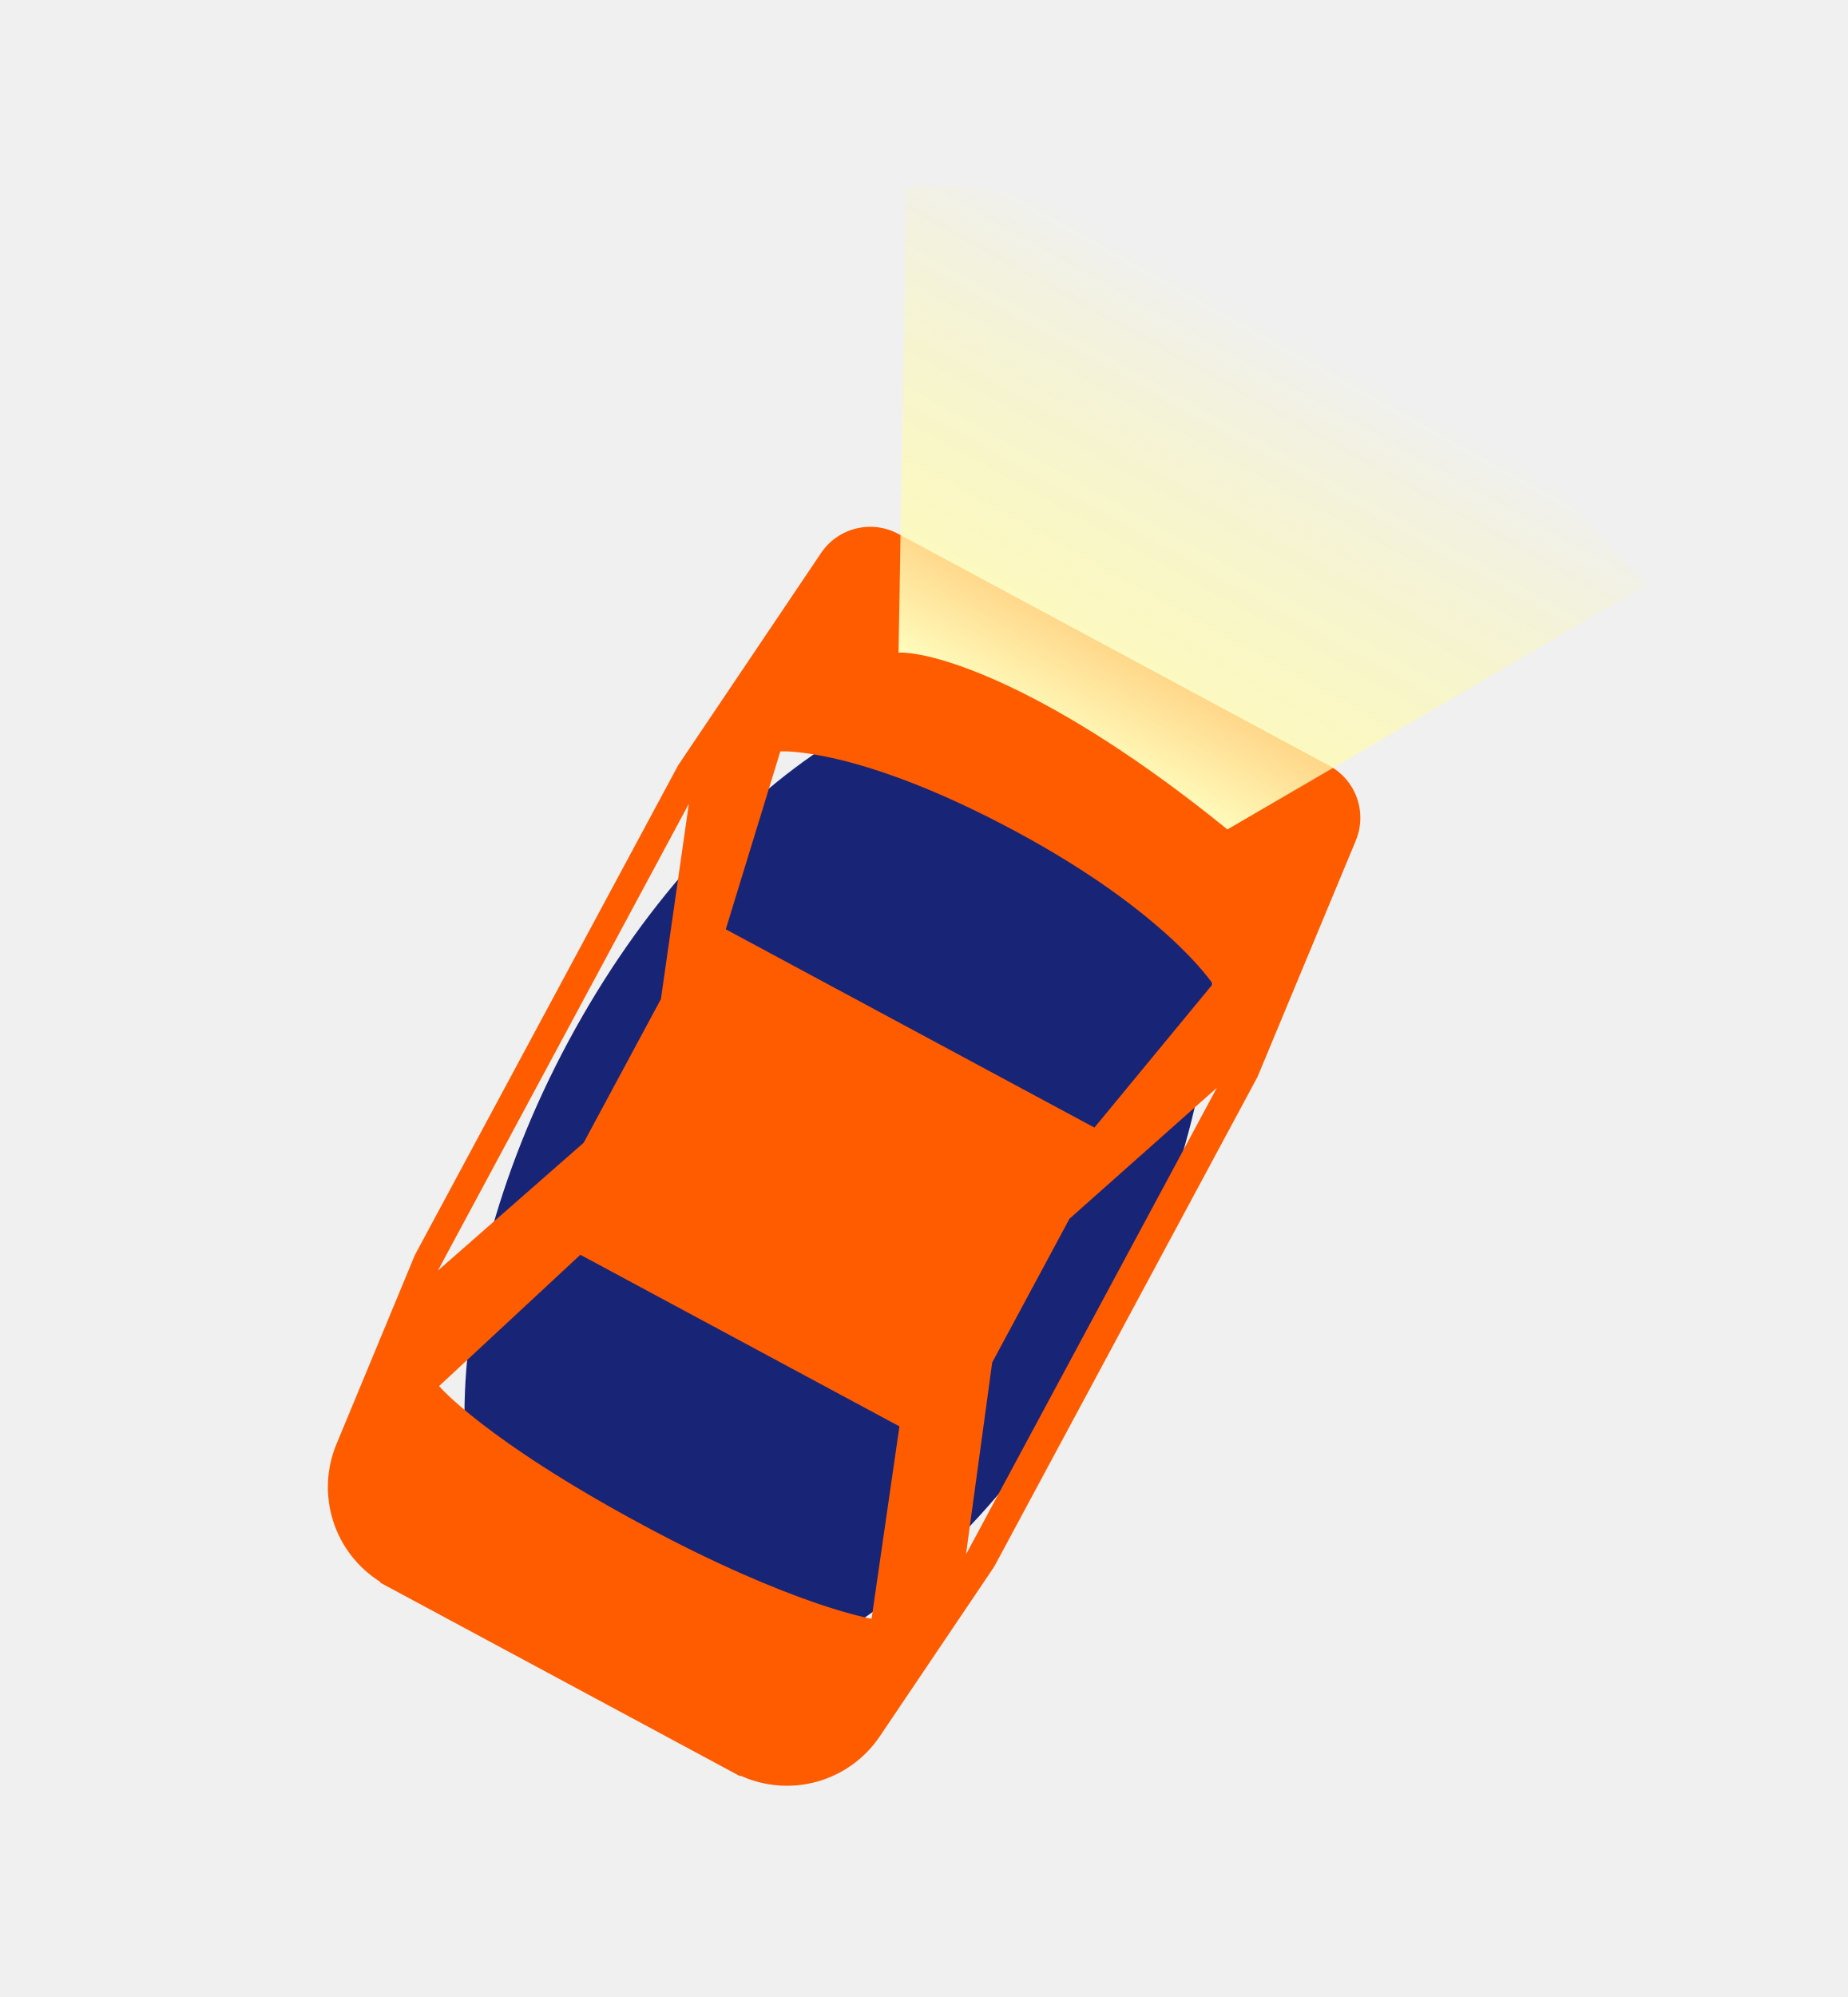
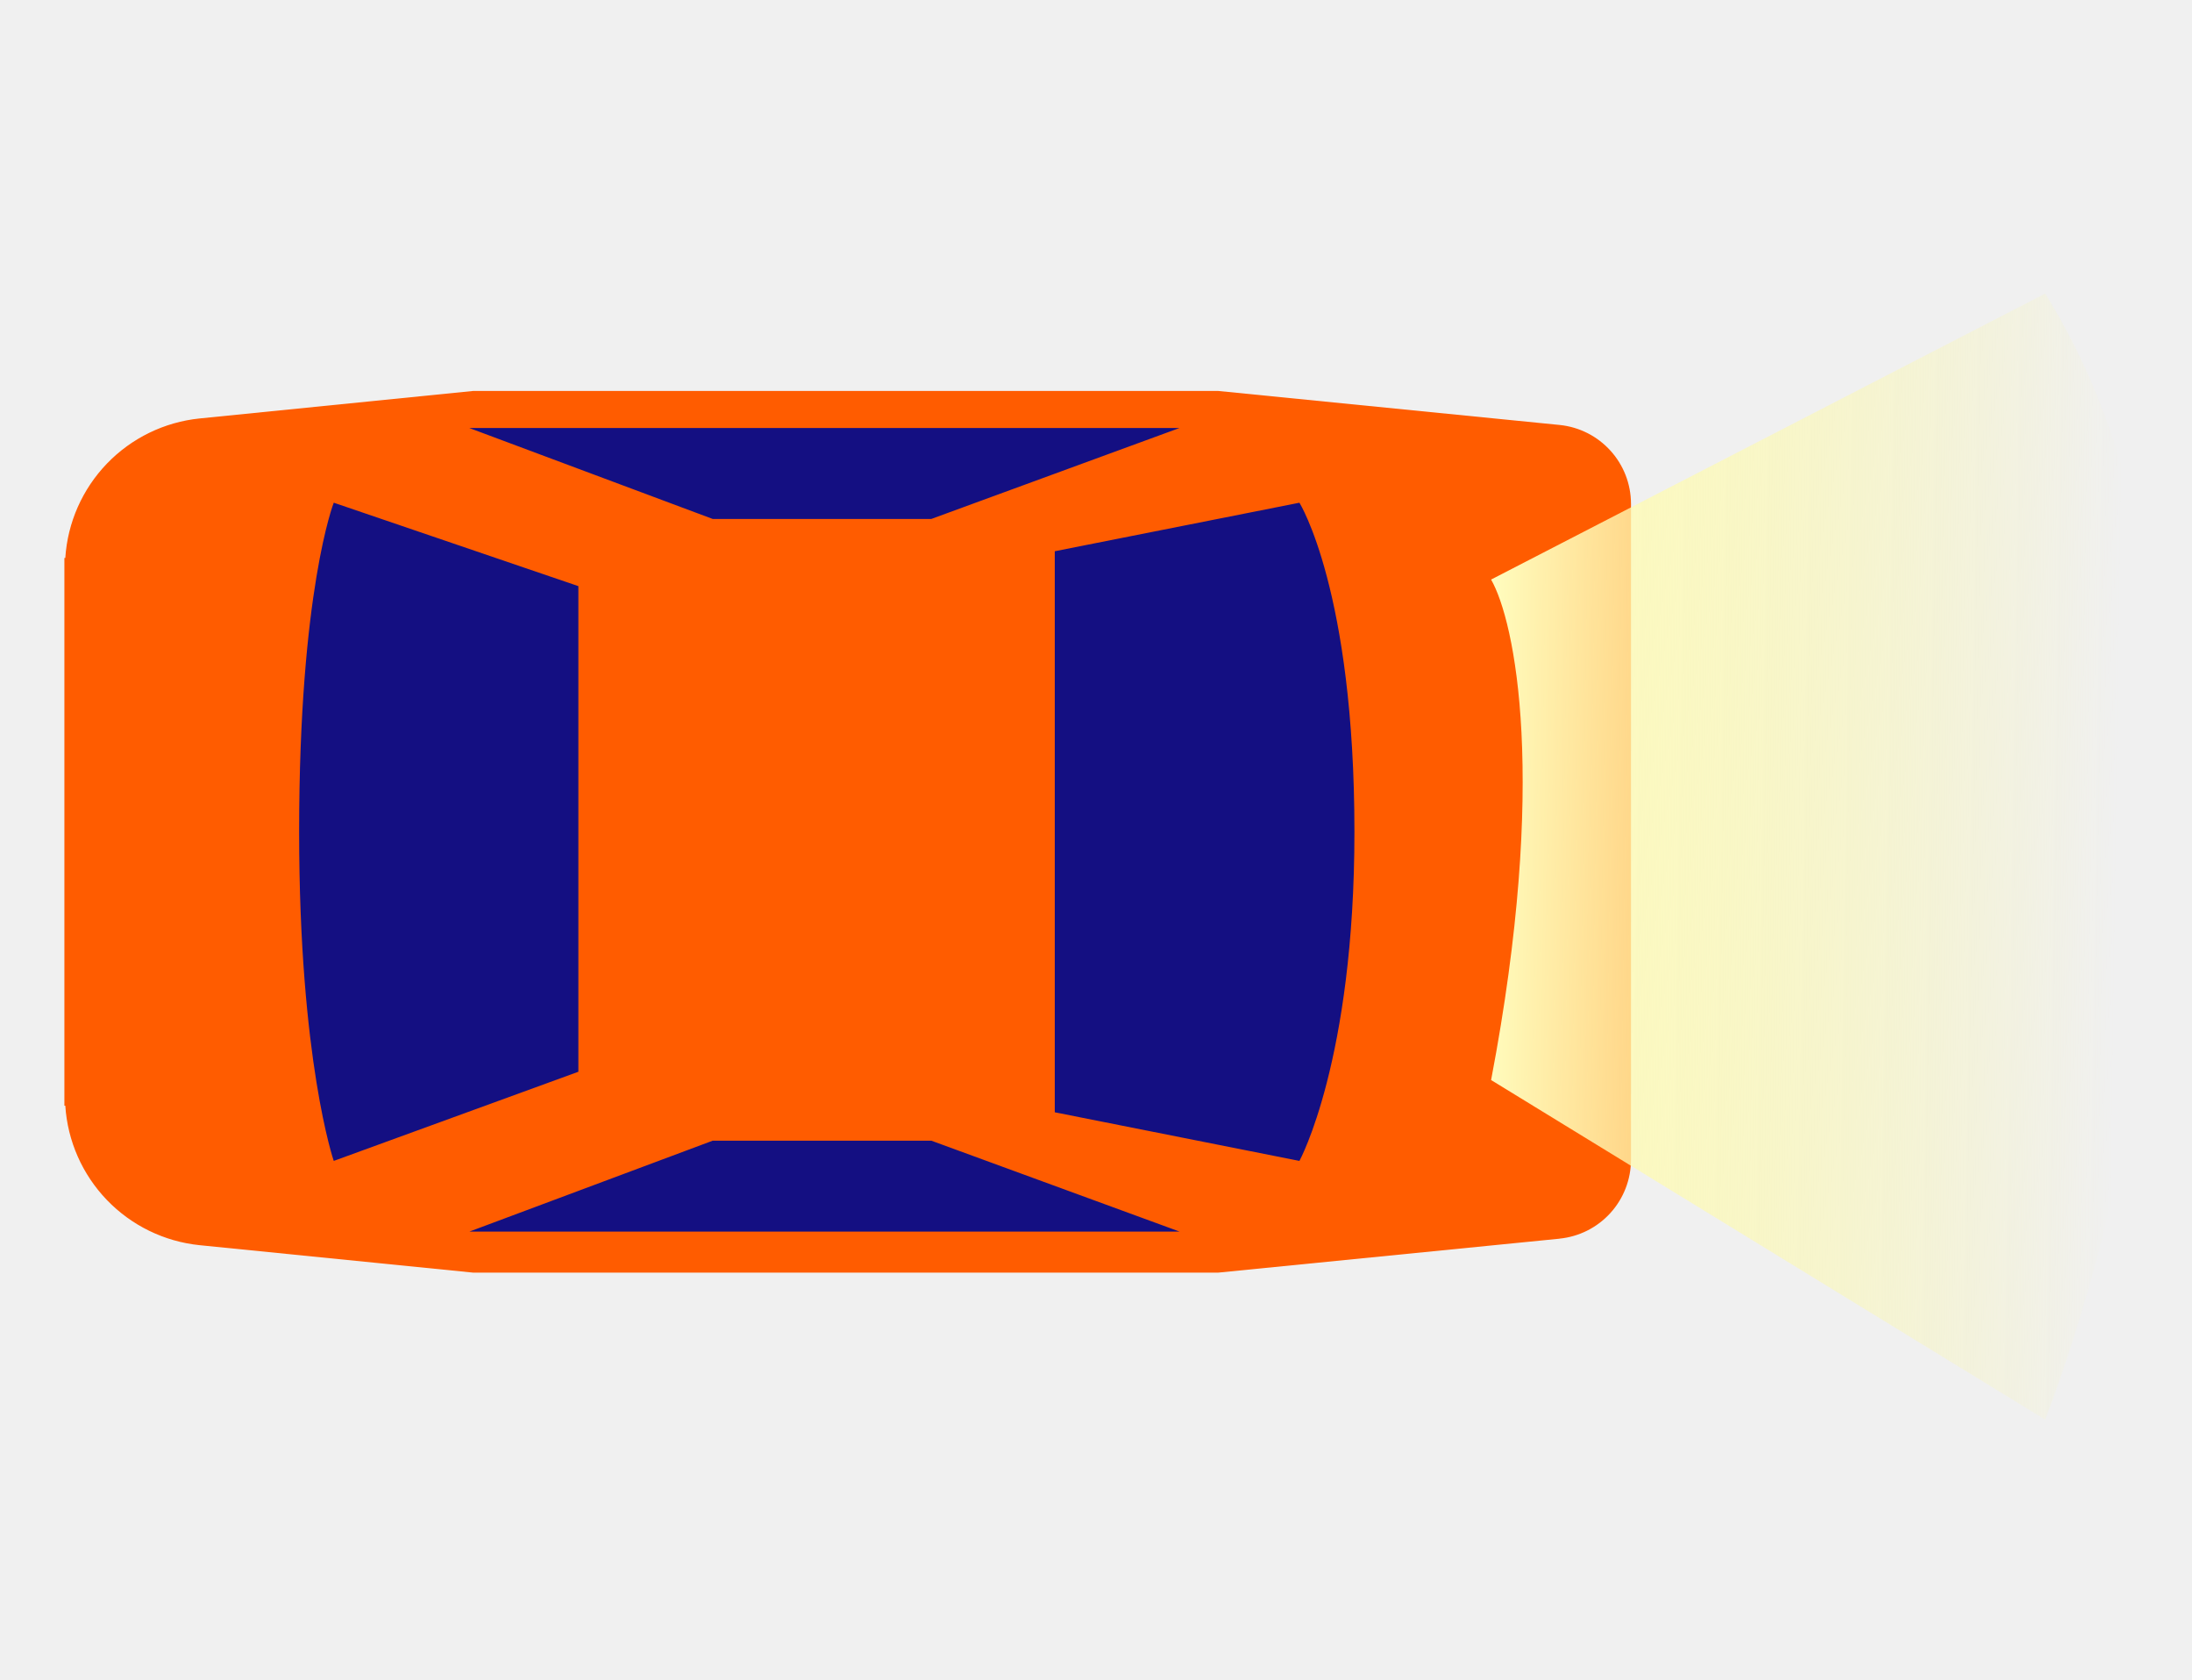
- <svg xmlns="http://www.w3.org/2000/svg" width="87" height="94" viewBox="0 0 87 94" fill="none">
-   <ellipse cx="39.486" cy="55.843" rx="14.44" ry="25.742" transform="rotate(28.2681 39.4861 55.8432)" fill="#182576" />
+ <svg xmlns="http://www.w3.org/2000/svg" width="77" height="59" viewBox="0 0 77 59" fill="none">
  <g clip-path="url(#clip0)">
-     <path d="M45.479 73.171L46.714 64.132L50.351 57.369L57.292 51.202L45.479 73.171ZM30.278 71.79C22.816 67.778 20.672 65.244 20.672 65.244L27.324 59.063L42.347 67.141L41.035 76.194C41.035 76.194 37.359 75.597 30.278 71.79ZM20.618 59.804L32.432 37.834L31.117 47.026L27.48 53.789L20.62 59.805L20.618 59.804ZM47.834 39.141C54.915 42.948 57.101 46.317 57.101 46.317L51.527 53.077L34.17 43.743L36.739 35.368C36.739 35.368 40.374 35.129 47.835 39.141L47.834 39.141ZM63.833 39.564C64.098 38.925 64.117 38.211 63.885 37.56C63.653 36.908 63.188 36.366 62.579 36.038L42.292 25.13C41.03 24.451 39.46 24.84 38.659 26.027L31.93 36.021L19.534 59.074L15.834 67.993C15.36 69.144 15.308 70.426 15.69 71.612C16.071 72.797 16.86 73.809 17.916 74.468L17.901 74.496L34.846 83.608L34.861 83.58C35.993 84.098 37.273 84.198 38.472 83.862C39.671 83.526 40.712 82.777 41.411 81.746L46.81 73.741L59.206 50.688L63.834 39.565L63.833 39.564Z" fill="#FF5C00" />
+     <path d="M7.794 16.169C10.586 13.759 35.485 14.525 47.585 15.21C48.833 24.568 50.705 43.393 48.212 43.825C45.72 44.258 25.862 44.49 16.244 44.552L8.795 42.313C7.298 34.602 5.002 18.579 7.794 16.169Z" fill="#140F82" />
+     <path d="M16.491 43.261L25.036 40.068L32.715 40.068L41.434 43.261L16.491 43.261ZM10.508 29.218C10.508 20.746 11.724 17.658 11.724 17.658L20.317 20.589L20.317 37.647L11.724 40.779C11.724 40.779 10.508 37.258 10.508 29.218ZM16.489 15.034L41.434 15.034L32.715 18.229L25.036 18.229L16.489 15.036L16.489 15.034ZM47.578 29.218C47.578 37.258 45.646 40.779 45.646 40.779L37.052 39.071L37.052 19.363L45.646 17.659C45.646 17.659 47.578 20.748 47.578 29.22L47.578 29.218ZM54.782 43.509C55.47 43.441 56.108 43.119 56.572 42.606C57.036 42.093 57.293 41.427 57.293 40.735L57.293 17.701C57.293 16.268 56.207 15.07 54.782 14.927L42.793 13.733L16.619 13.733L7.011 14.699C5.773 14.826 4.619 15.388 3.756 16.285C2.892 17.183 2.374 18.357 2.294 19.599L2.262 19.599L2.262 38.839L2.294 38.839C2.374 40.081 2.892 41.255 3.756 42.153C4.619 43.05 5.773 43.612 7.011 43.739L16.619 44.703L42.793 44.703L54.782 43.511L54.782 43.509Z" fill="#FF5C00" />
  </g>
-   <path d="M57.788 39.042C49.45 32.277 43.992 30.673 42.305 30.716L42.675 8.817C56.861 7.89 71.811 20.919 77.512 27.55L57.788 39.042Z" fill="url(#paint0_linear)" />
+   <path d="M52.379 37.938C54.388 27.39 53.216 21.823 52.379 20.358L71.842 10.313C79.376 22.367 74.981 41.705 71.842 49.867L52.379 37.938Z" fill="url(#paint0_linear)" />
  <defs>
-     <linearGradient id="paint0_linear" x1="61.56" y1="16.12" x2="50.876" y2="35.325" gradientUnits="userSpaceOnUse">
+     <linearGradient id="paint0_linear" x1="74.353" y1="30.404" x2="52.379" y2="30.09" gradientUnits="userSpaceOnUse">
      <stop stop-color="#FEF98E" stop-opacity="0" />
      <stop offset="1" stop-color="#FFFCBD" />
    </linearGradient>
    <clipPath id="clip0">
-       <rect width="57.762" height="57.762" fill="white" transform="translate(27.583 15.6716) rotate(28.2681)" />
+       <rect width="57.762" height="57.762" fill="white" transform="translate(58.6572 0.267059) rotate(90)" />
    </clipPath>
  </defs>
</svg>
